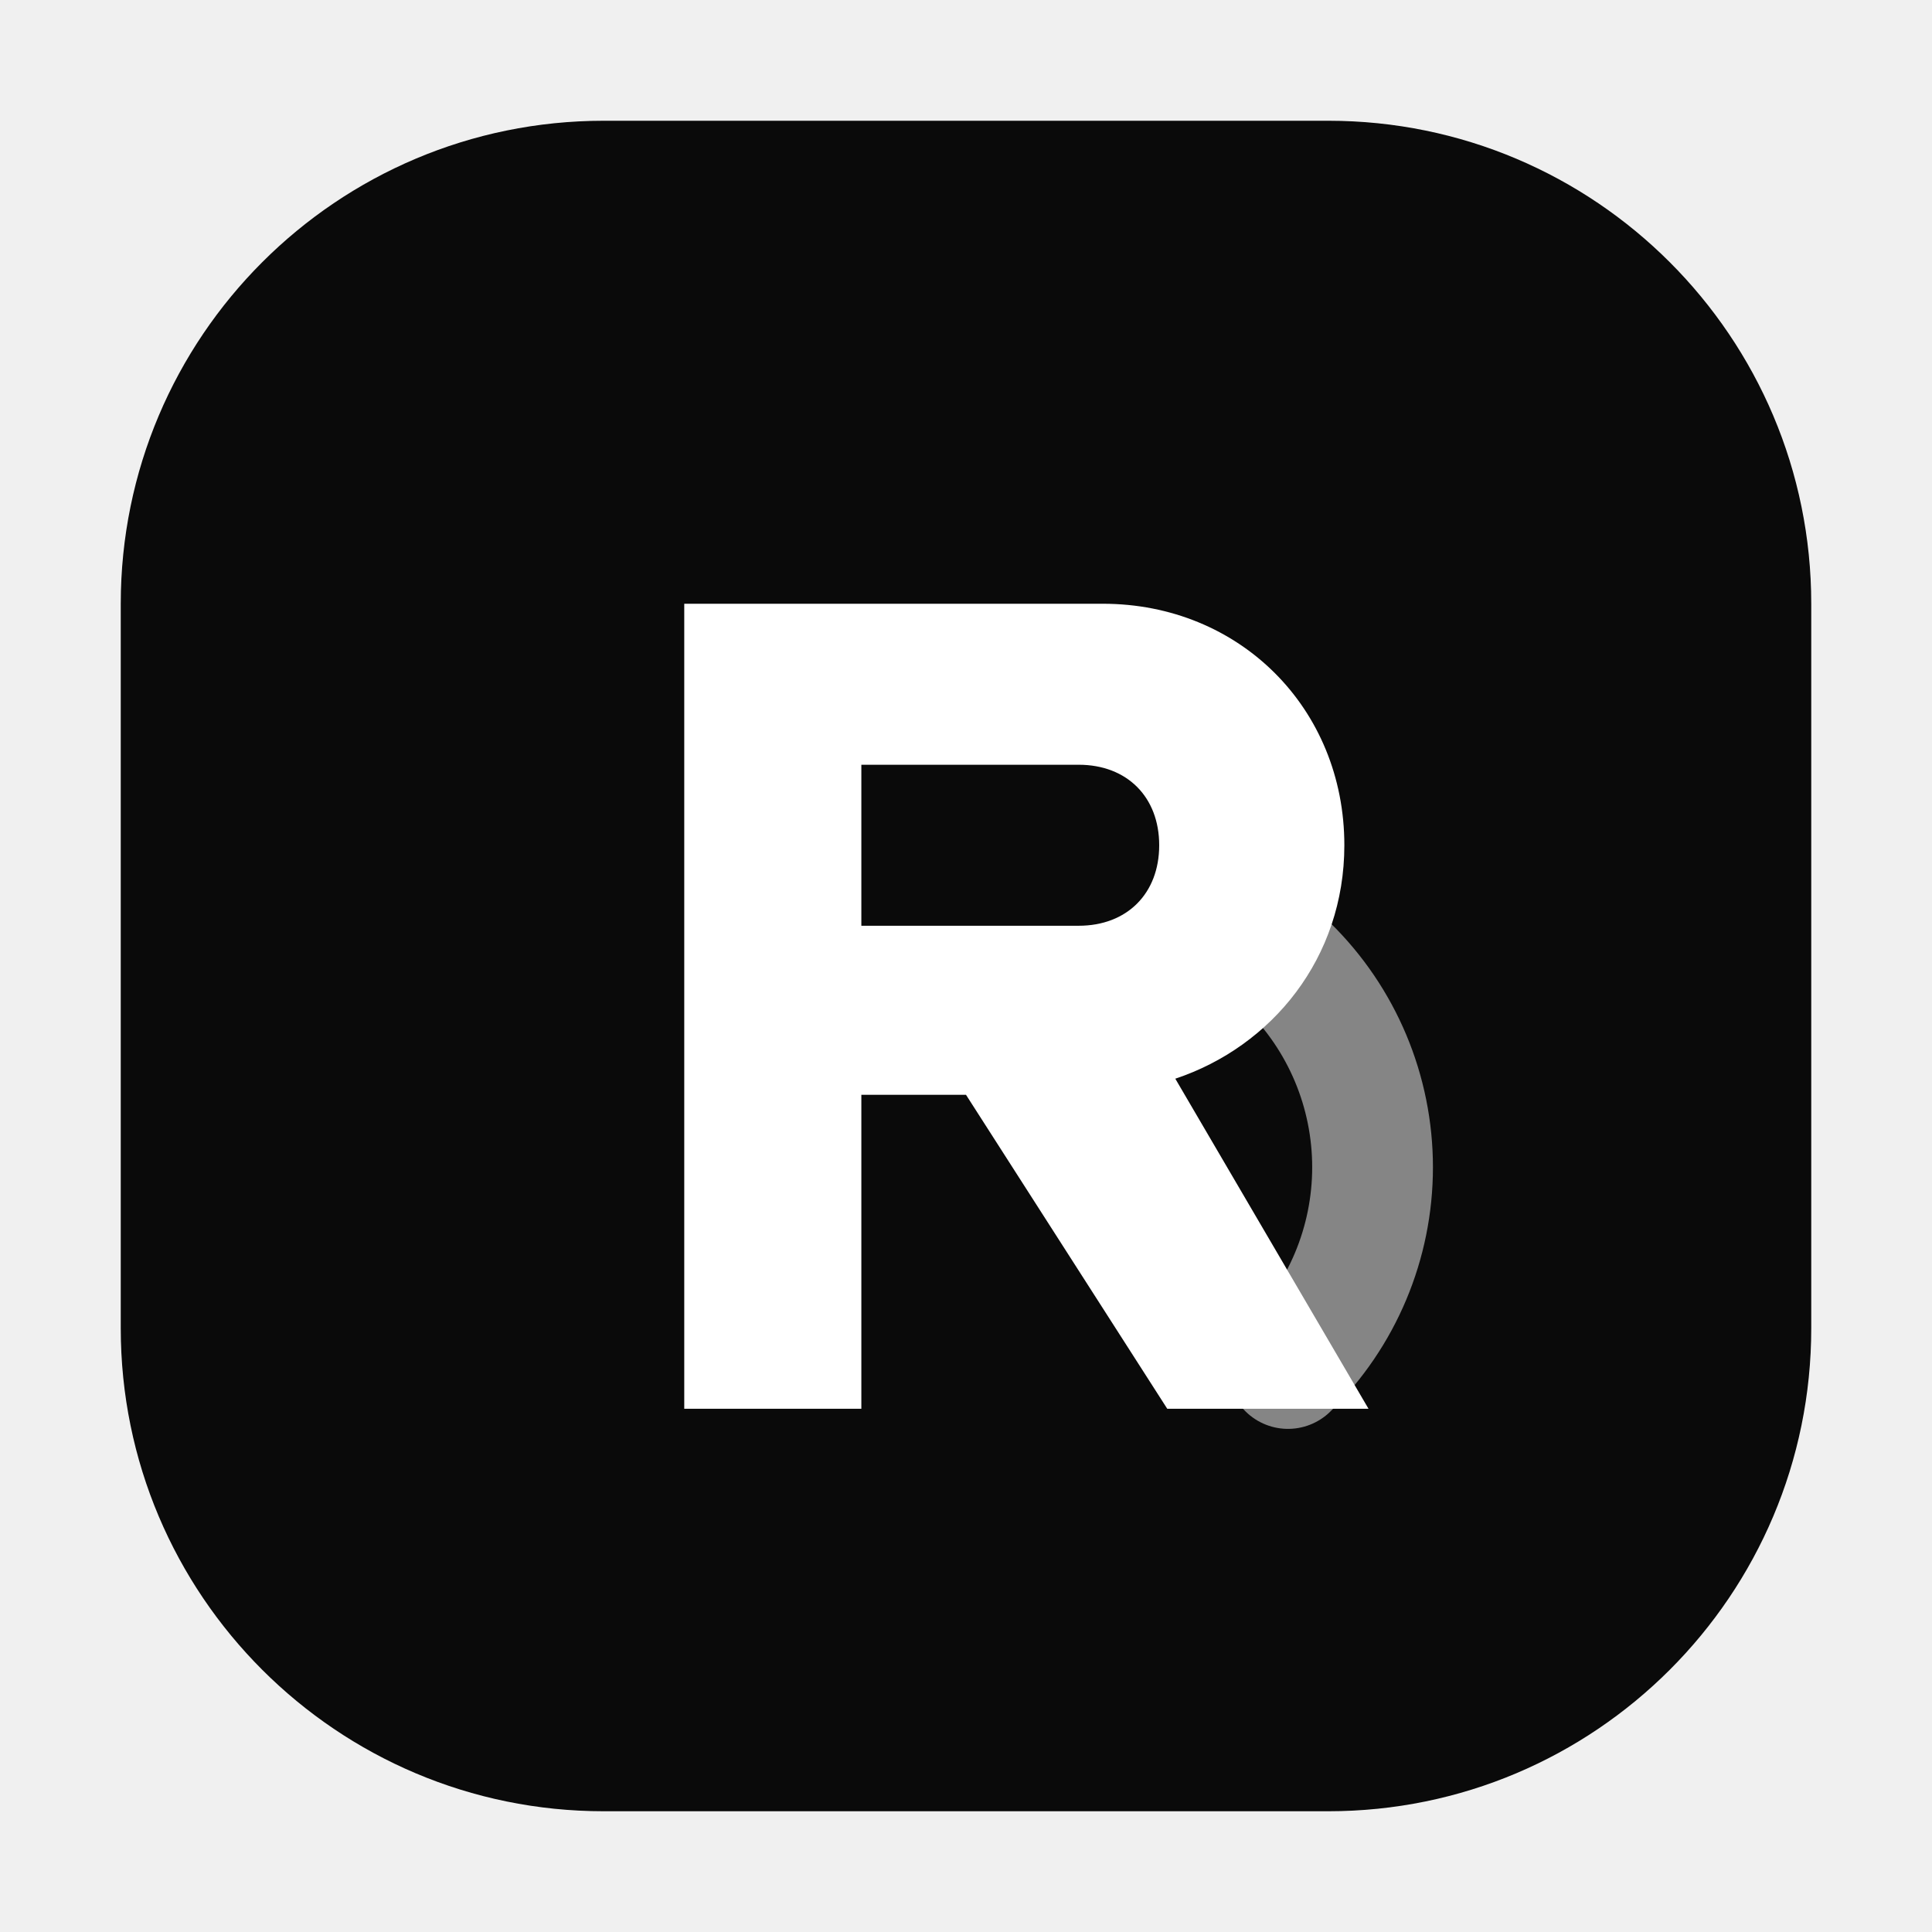
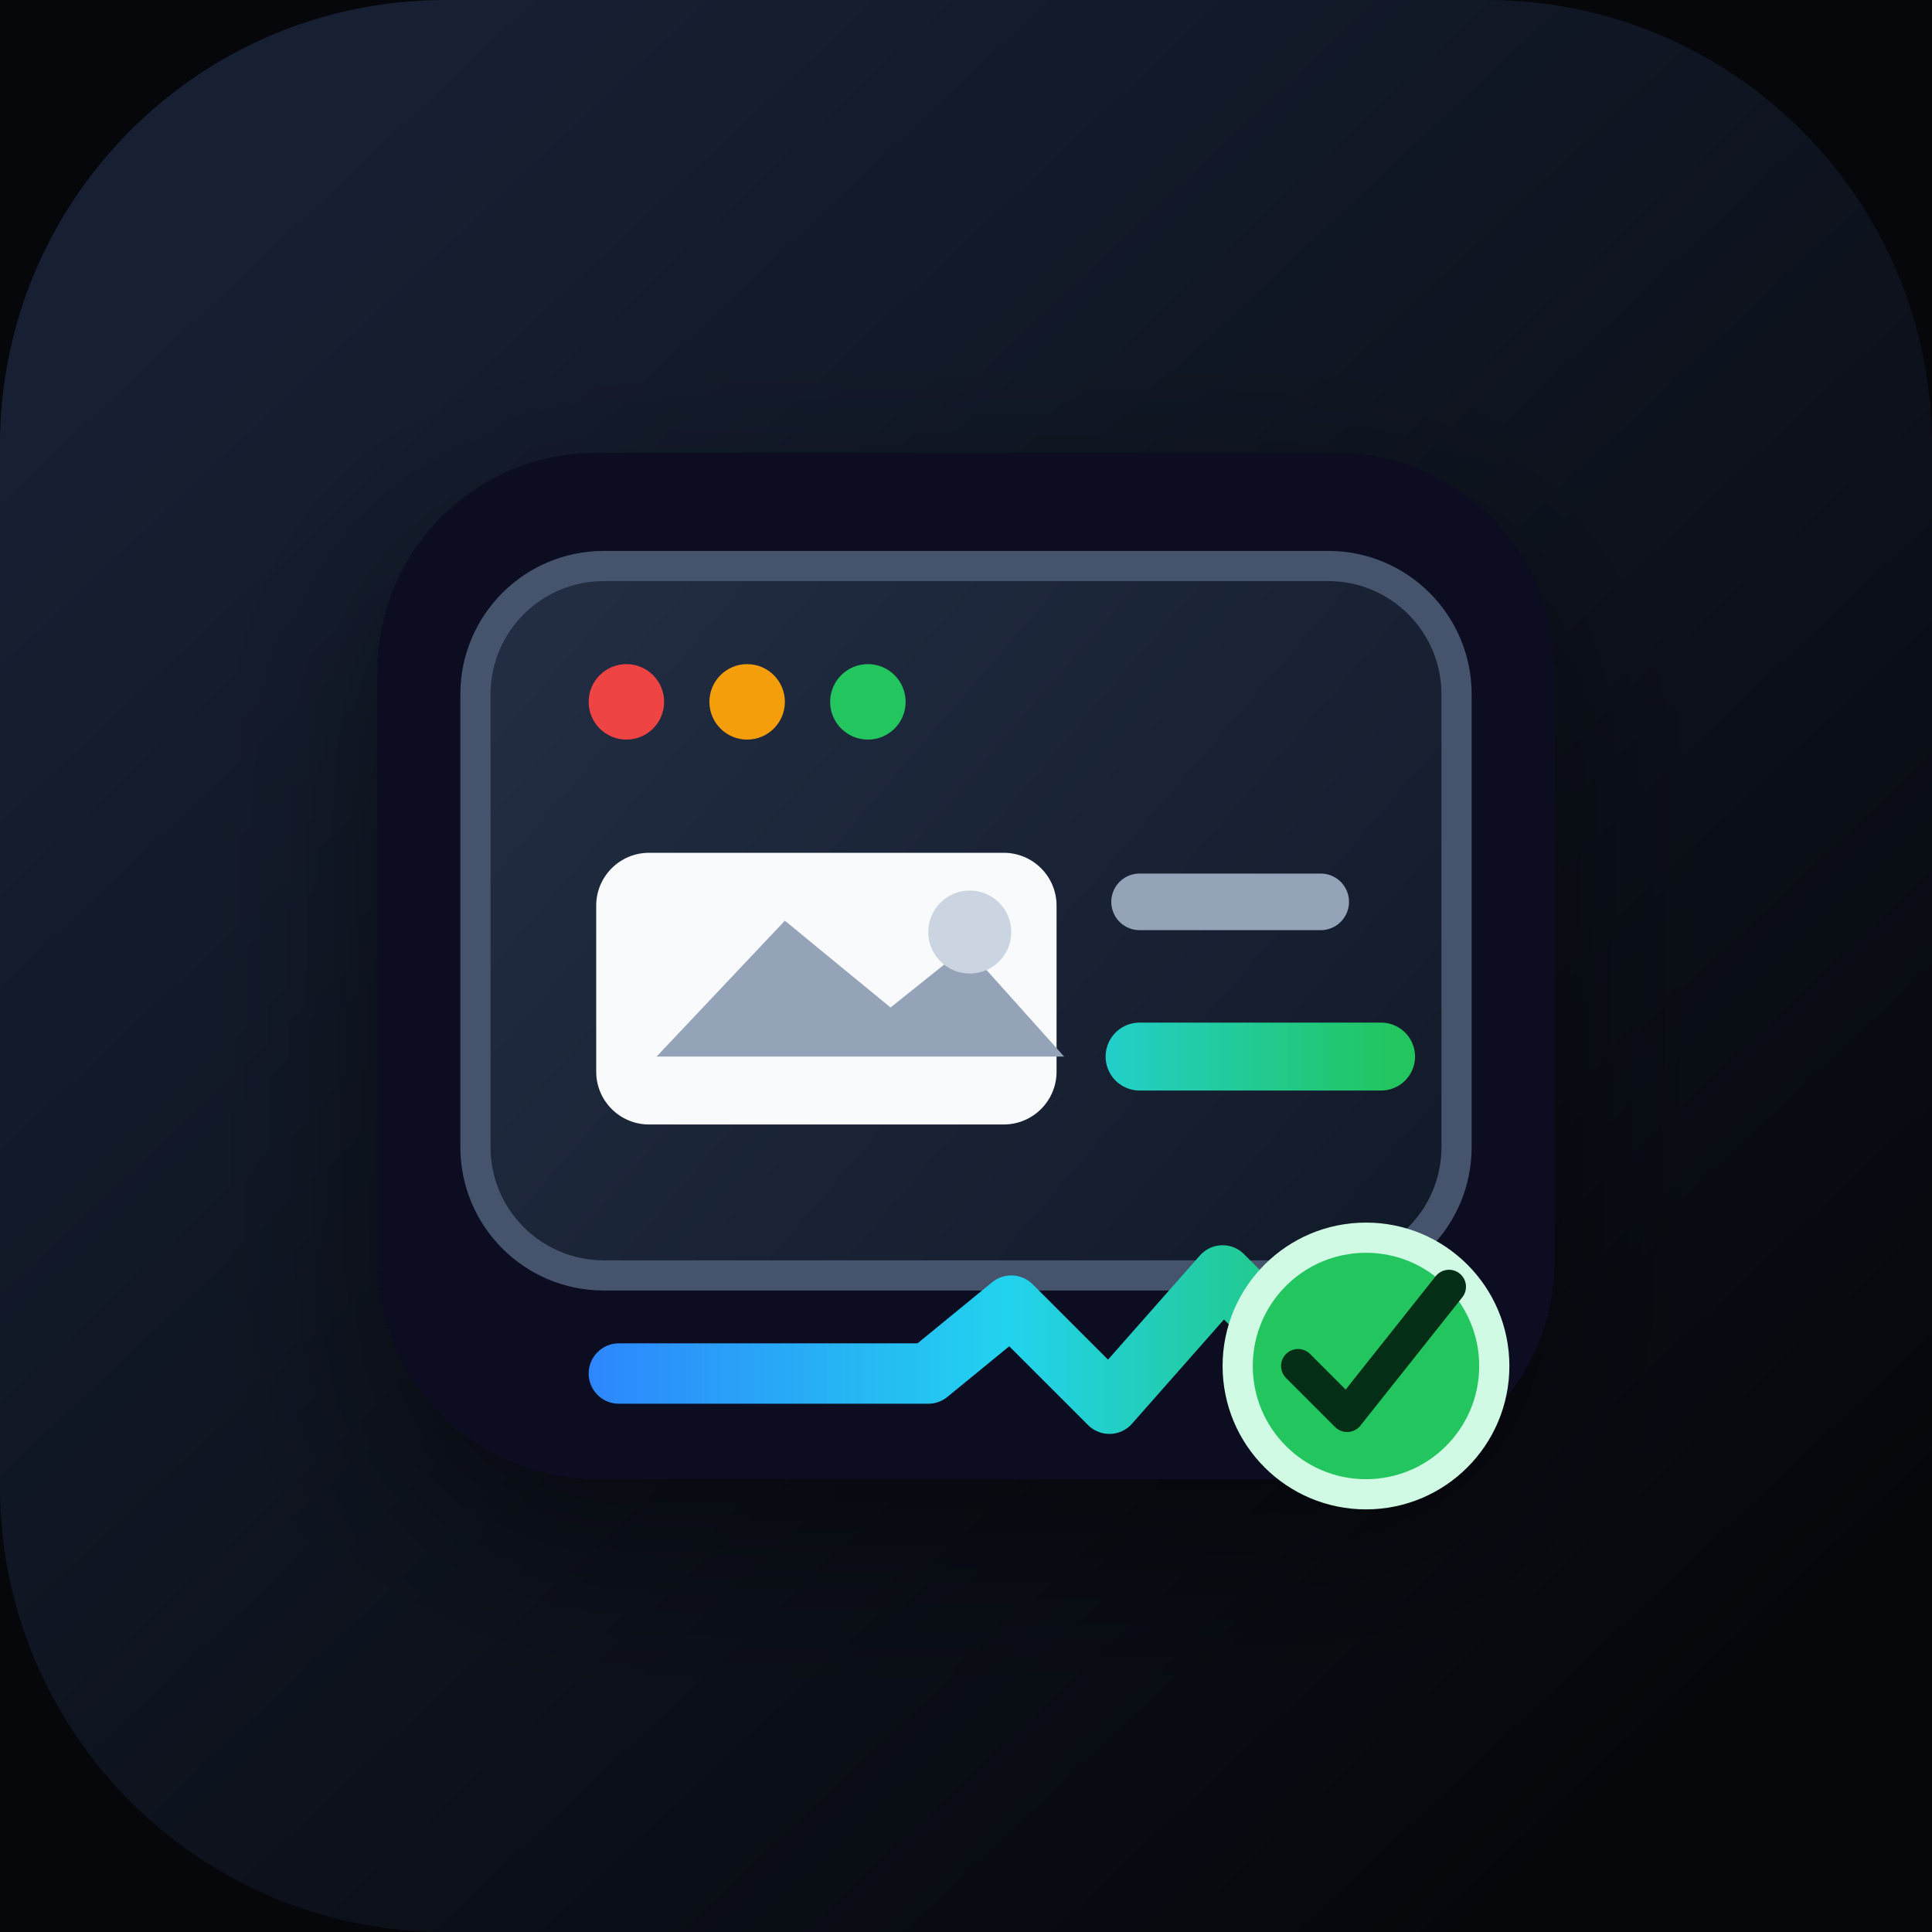
- <svg xmlns="http://www.w3.org/2000/svg" viewBox="0 0 24 24" width="32" height="32">
-   <rect x="1.5" y="1.5" width="21" height="21" rx="6" fill="#0a0a0a" />
-   <path d="M8.5 7.5h5.2c1.7 0 3 1.3 3 3 0 1.4-.9 2.5-2.1 2.9l2.4 4.1h-2.5L12 13.6h-1.3v3.9H8.5V7.5Zm2.2 4h2.7c.6 0 1-.4 1-1s-.4-1-1-1h-2.7v2Z" fill="#fff" />
-   <path d="M16 17a3.5 3.5 0 0 0 0-5" stroke="#fff" stroke-width="1.5" stroke-linecap="round" opacity="0.5" fill="none" />
+ <svg xmlns="http://www.w3.org/2000/svg" viewBox="0 0 512 512" width="512" height="512">
+   <defs>
+     <linearGradient id="bg" x1="64" y1="52" x2="448" y2="460" gradientUnits="userSpaceOnUse">
+       <stop offset="0" stop-color="#172033" />
+       <stop offset="1" stop-color="#05070b" />
+     </linearGradient>
+     <linearGradient id="panel" x1="112" y1="126" x2="400" y2="374" gradientUnits="userSpaceOnUse">
+       <stop offset="0" stop-color="#253047" />
+       <stop offset="1" stop-color="#0f1725" />
+     </linearGradient>
+     <linearGradient id="signal" x1="142" y1="300" x2="370" y2="300" gradientUnits="userSpaceOnUse">
+       <stop offset="0" stop-color="#2f7cff" />
+       <stop offset="0.55" stop-color="#22d3ee" />
+       <stop offset="1" stop-color="#22c55e" />
+     </linearGradient>
+     <filter id="shadow" x="-40%" y="-40%" width="180%" height="180%">
+       <feDropShadow dx="0" dy="18" stdDeviation="22" flood-color="#000" flood-opacity="0.45" />
+     </filter>
+   </defs>
+   <rect width="512" height="512" fill="#05070b" />
+   <rect width="512" height="512" rx="118" fill="url(#bg)" />
+   <rect x="100" y="120" width="312" height="272" rx="58" fill="#0b1020" filter="url(#shadow)" />
+   <rect x="126" y="150" width="260" height="188" rx="34" fill="url(#panel)" stroke="#46536d" stroke-width="8" />
+   <circle cx="166" cy="186" r="10" fill="#ef4444" />
+   <circle cx="198" cy="186" r="10" fill="#f59e0b" />
+   <circle cx="230" cy="186" r="10" fill="#22c55e" />
+   <rect x="158" y="226" width="122" height="72" rx="14" fill="#f8fafc" />
+   <path d="M174 280l34-36 28 23 20-16 26 29H174Z" fill="#94a3b8" />
+   <circle cx="257" cy="247" r="11" fill="#cbd5e1" />
+   <path d="M302 239h48" stroke="#94a3b8" stroke-width="15" stroke-linecap="round" />
+   <path d="M302 280h64" stroke="url(#signal)" stroke-width="18" stroke-linecap="round" />
+   <path d="M164 364h82l22-18 26 26 30-34 26 26" fill="none" stroke="url(#signal)" stroke-width="16" stroke-linecap="round" stroke-linejoin="round" />
+   <circle cx="362" cy="362" r="34" fill="#22c55e" stroke="#d1fae5" stroke-width="8" />
+   <path d="M344 362l13 13 27-34" fill="none" stroke="#052e16" stroke-width="9" stroke-linecap="round" stroke-linejoin="round" />
</svg>
